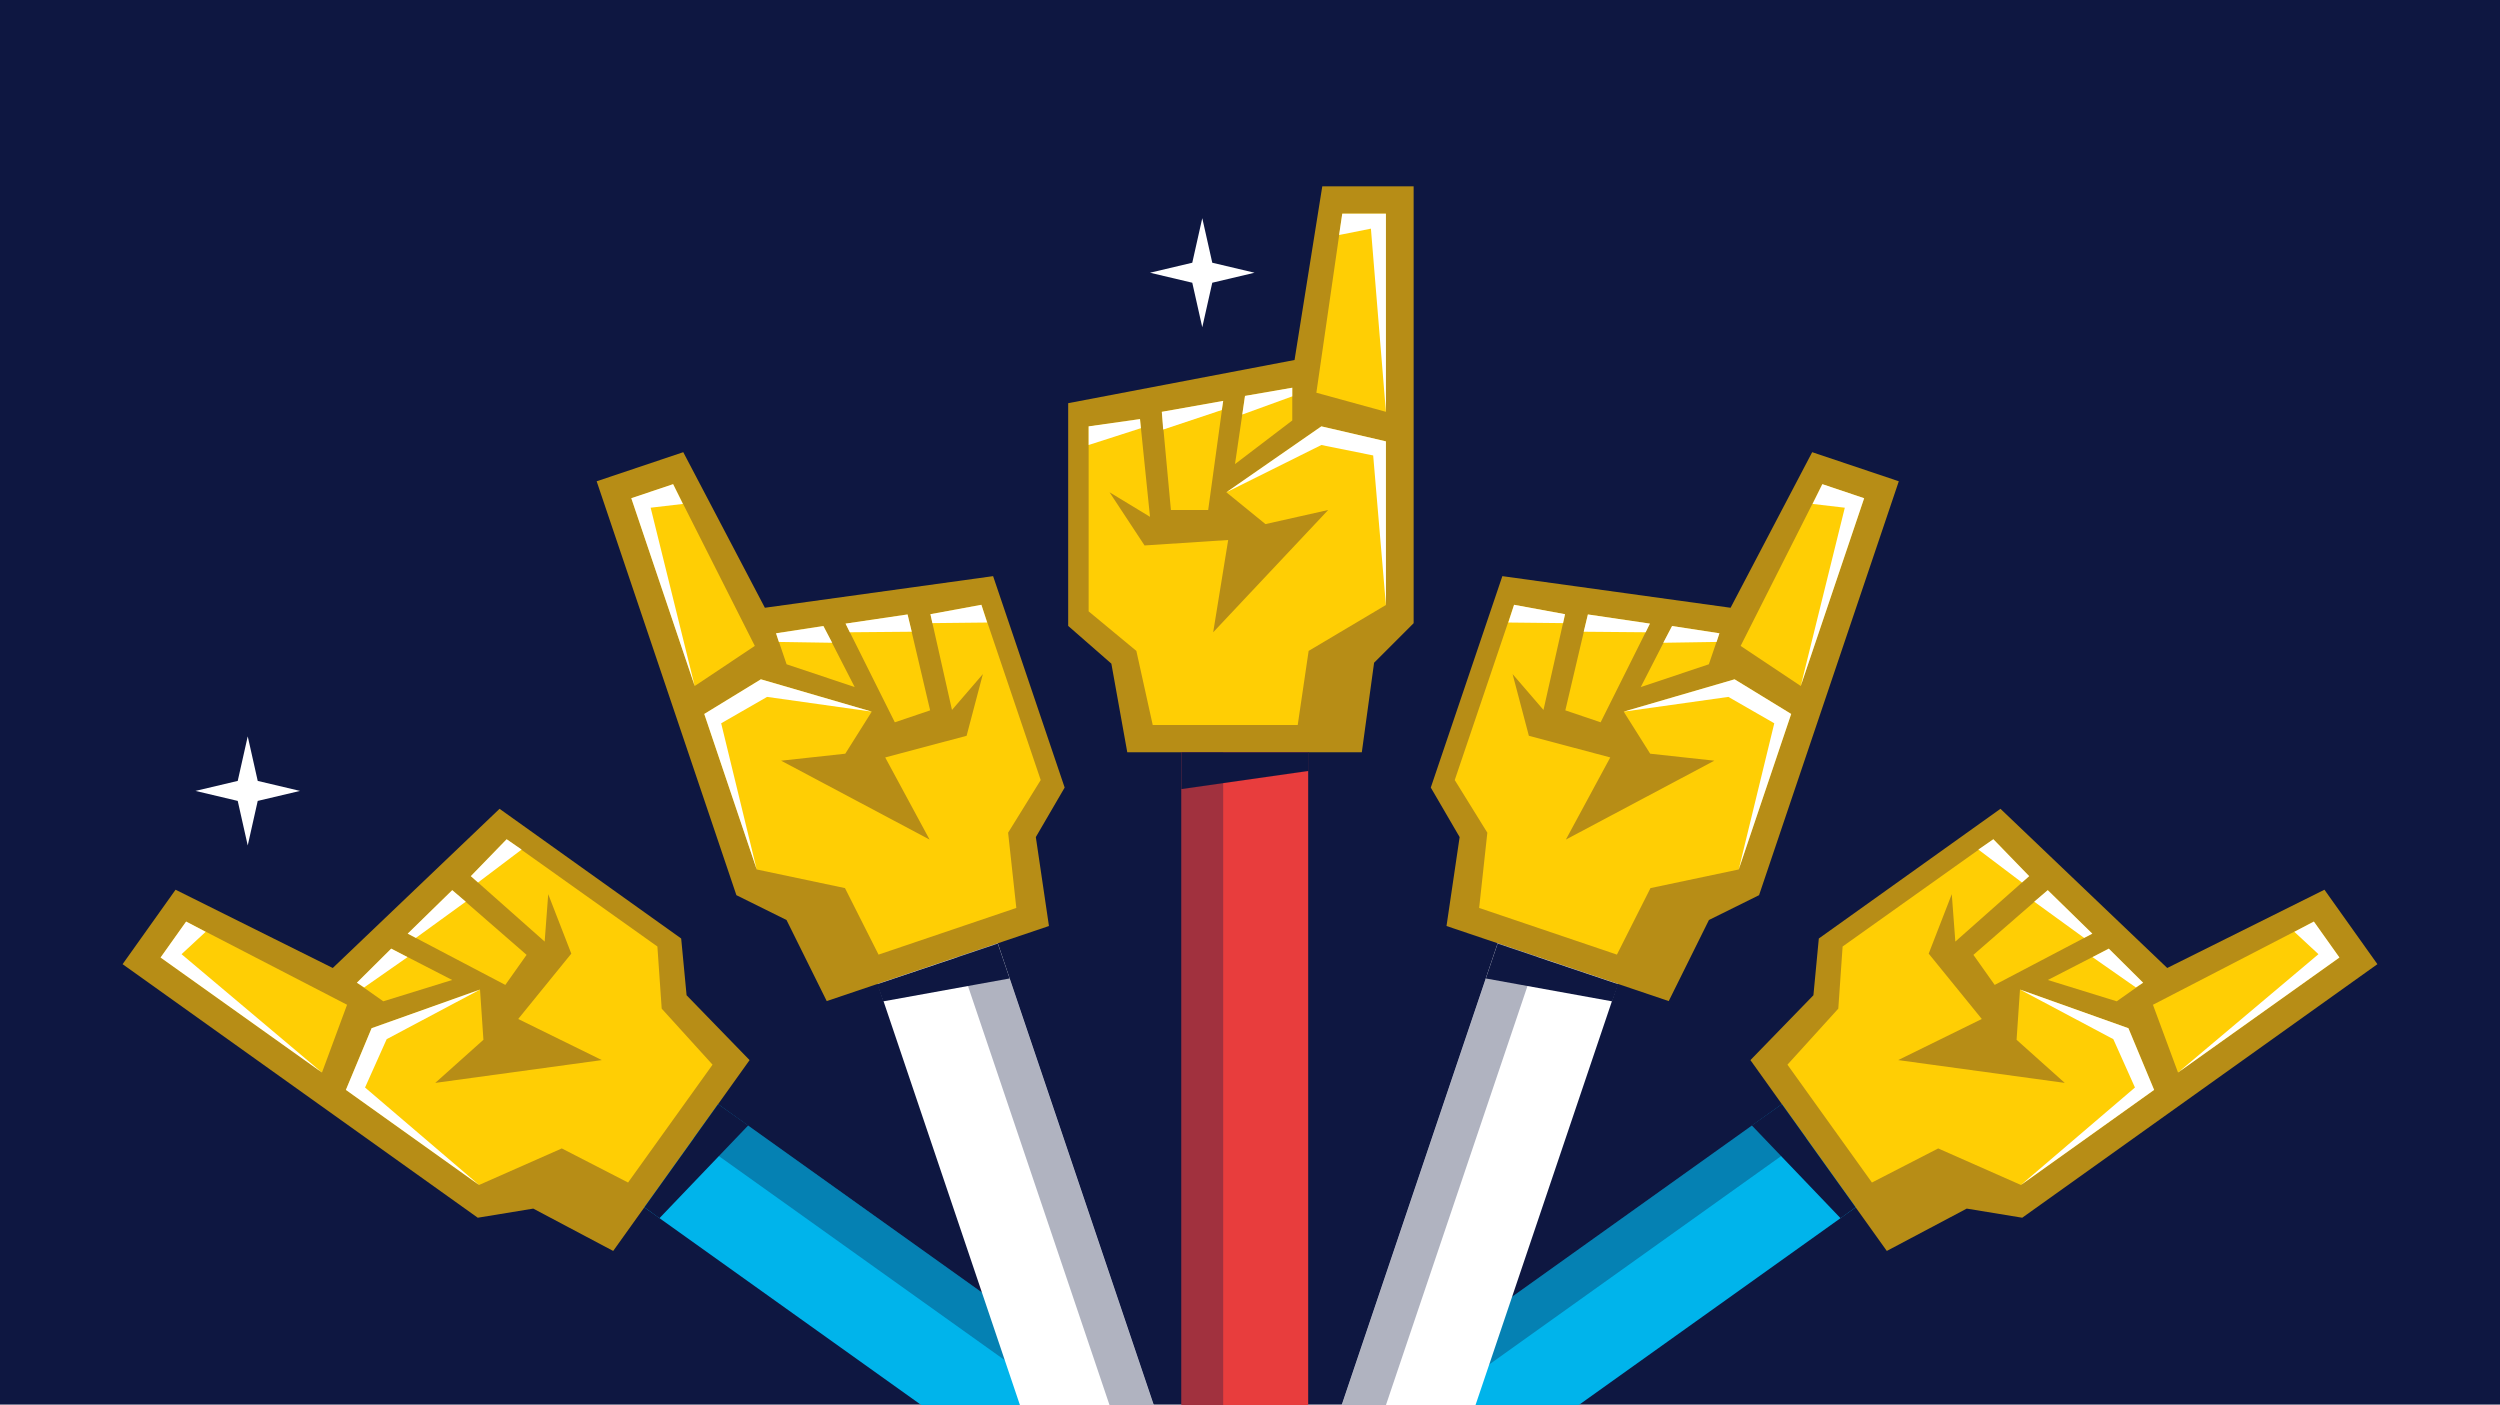
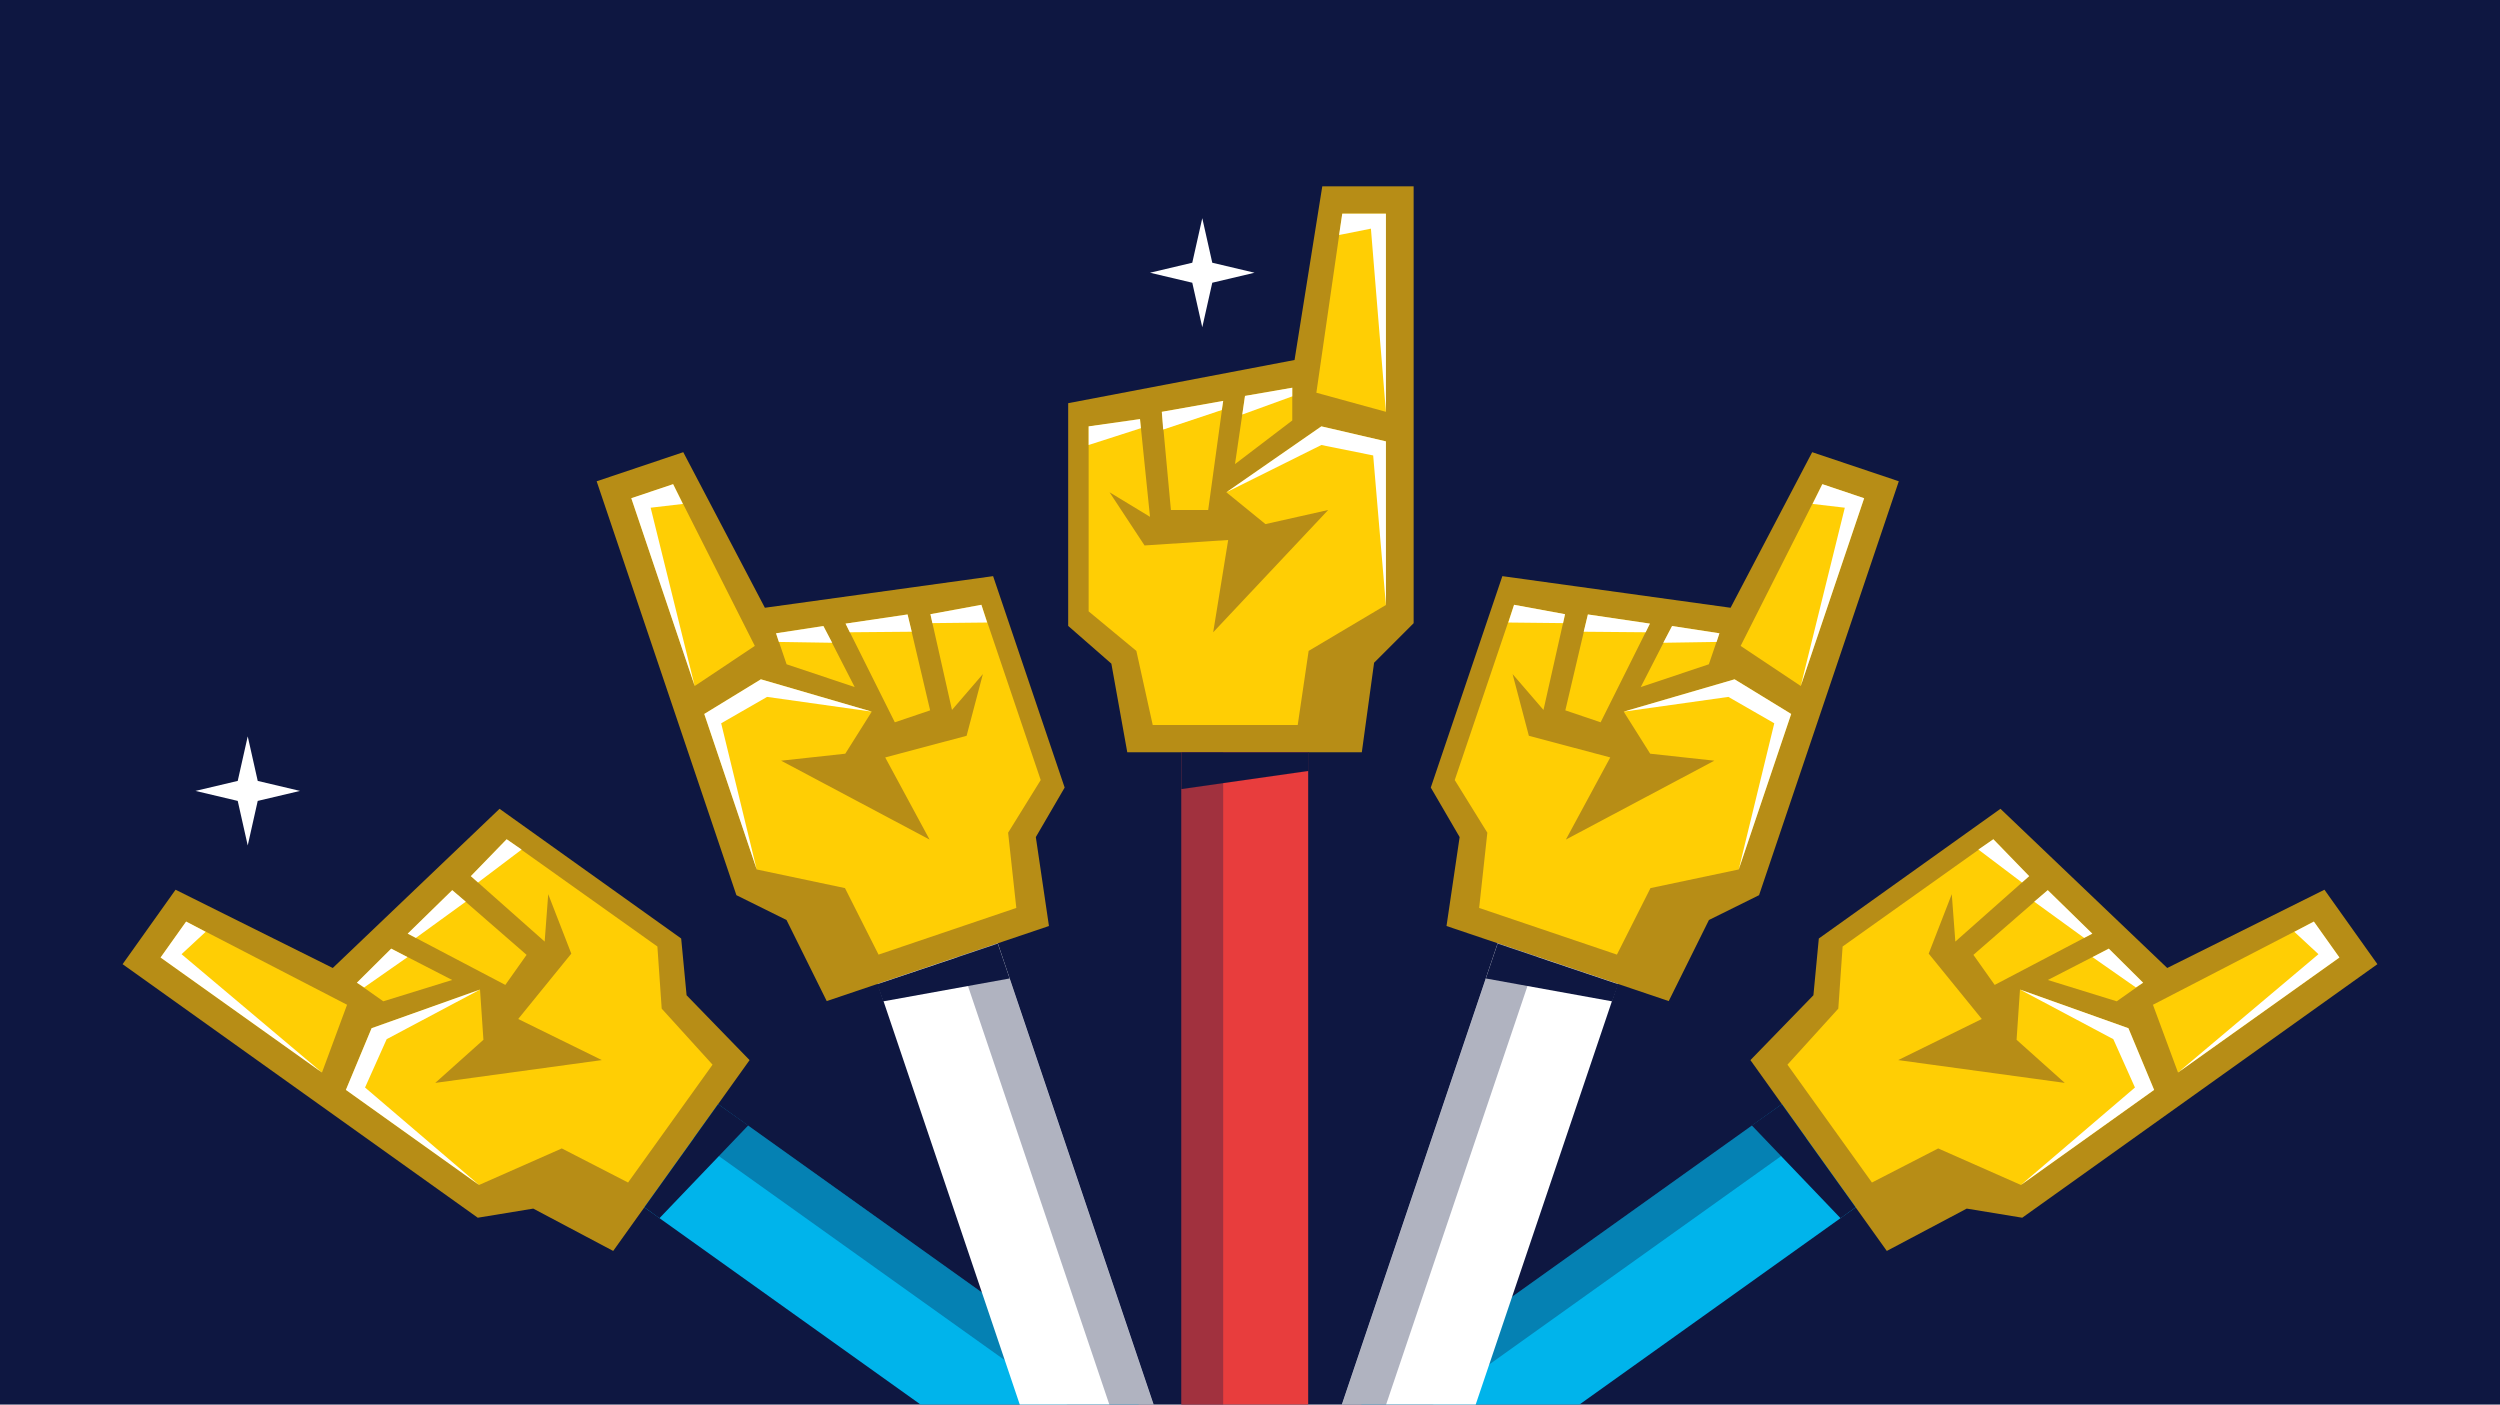
<svg xmlns="http://www.w3.org/2000/svg" xmlns:xlink="http://www.w3.org/1999/xlink" version="1.1" x="0px" y="0px" viewBox="0 0 550 309" enable-background="new 0 0 550 309" xml:space="preserve">
  <defs>
    <rect id="bg" x="0" y="0" height="309" width="550" fill="#0e1741" />
    <g id="finger-blue">
      <g>
        <rect x="-26.9" y="166.6" transform="matrix(8.356788e-03 -1 1 8.356788e-03 -142.6755 217.2624)" fill="#00B4EB" width="130.2" height="27.9" />
        <polygon fill="#B78D16" points="56.7,0 50.3,38.1 0.4,47.2 0,96.3 9.4,104.6 12.8,124.2 64.4,124.6 67.2,104.9 76,96.2 76.8,0.2      " />
        <polygon fill="#FFCE04" points="15,101.9 18.4,118.2 50.3,118.4 52.8,102.2 70,92.2 70.3,56.2 56,52.8 35.1,67.1 43.6,74.2    57.5,71.2 31.9,97.9 35.4,77.7 16.9,78.7 9.3,66.9 18.2,72.4 16.1,50.8 4.9,52.4 4.5,93.1   " />
        <polygon fill="#FFCE04" points="61,6 55,45.4 70.3,49.7 70.7,6.1   " />
        <polygon fill="#FFCE04" points="21,49.3 22.9,70.9 31,71 34.5,47   " />
        <polygon fill="#FFCE04" points="39.3,46 37,60.9 49.7,51.4 49.8,44.3   " />
        <polygon fill="#0E1741" points="24.7,124.3 24.6,132.4 52.6,128.6 52.6,124.5   " />
        <rect x="24.2" y="124.3" transform="matrix(1 8.356896e-03 -8.356896e-03 1 1.5466 -0.234)" opacity="0.33" fill="#0E1741" width="9.2" height="121.3" />
        <polygon fill="#FFFFFF" points="61,6 60.3,10.8 67.4,9.4 70.3,49.7 70.7,6.1   " />
        <polygon fill="#FFFFFF" points="39.3,46 38.7,50 49.7,46.2 49.8,44.3   " />
        <polygon fill="#FFFFFF" points="21,49.3 21.3,53.2 34.2,49 34.5,47   " />
        <polygon fill="#FFFFFF" points="56,52.8 35.1,67.1 56,56.9 67.4,59.3 70,92.2 70.3,56.2   " />
        <polygon fill="#FFFFFF" points="4.9,52.4 4.8,56.4 16.3,52.9 16.1,50.8   " />
      </g>
    </g>
    <g id="finger-white">
      <g>
        <rect x="-27.2" y="166.5" transform="matrix(1.156634e-02 -0.9999 0.9999 1.156634e-02 -142.9999 216.3513)" fill="#FFFFFF" width="130.2" height="27.9" />
        <polygon fill="#B78D16" points="57,0 50.5,38.1 0.6,47 0,96.1 9.4,104.5 12.7,124 64.3,124.6 67.2,104.9 76,96.3 77.1,0.2   " />
        <polygon fill="#FFCE04" points="14.9,101.7 18.3,118 50.3,118.4 52.8,102.2 70,92.3 70.4,56.2 56.2,52.8 35.2,67.1 43.6,74.1    57.5,71.2 31.8,97.8 35.5,77.6 17,78.6 9.4,66.8 18.3,72.2 16.3,50.7 5,52.2 4.5,92.9   " />
        <polygon fill="#FFCE04" points="61.3,6 55.2,45.4 70.5,49.7 71,6.1   " />
        <polygon fill="#FFCE04" points="21.1,49.2 22.9,70.8 31.1,70.9 34.7,46.9   " />
        <polygon fill="#FFCE04" points="39.5,45.9 37.1,60.8 49.8,51.4 49.9,44.2   " />
        <polygon fill="#0E1741" points="24.6,124.2 24.5,132.3 52.5,128.5 52.6,124.5   " />
        <rect x="23.9" y="124.2" transform="matrix(0.9999 1.156646e-02 -1.156646e-02 0.9999 2.1401 -0.3172)" opacity="0.33" fill="#0E1741" width="9.2" height="121.3" />
        <polygon fill="#FFFFFF" points="61.3,6 60.6,10.8 67.6,9.4 70.5,49.7 71,6.1   " />
        <polygon fill="#FFFFFF" points="39.5,45.9 38.8,50 49.9,46.2 49.9,44.2   " />
        <polygon fill="#FFFFFF" points="21.1,49.2 21.4,53.1 34.4,49 34.7,46.9   " />
        <polygon fill="#FFFFFF" points="5,52.2 5,56.3 16.5,52.7 16.3,50.7   " />
        <polygon fill="#FFFFFF" points="56.2,52.8 35.2,67.1 56.1,56.9 67.5,59.3 70,92.3 70.4,56.2   " />
      </g>
    </g>
    <g id="finger-red">
      <g>
        <rect x="24.9" y="115.6" fill="#E83D3D" width="27.9" height="173.1" />
        <polygon fill="#B78D16" points="55.9,0 49.8,38.2 0,47.7 0,96.7 9.5,105 13,124.5 64.6,124.5 67.3,104.8 76,96.1 76,0   " />
        <polygon fill="#FFCE04" points="15,102.2 18.6,118.5 50.5,118.5 52.9,102.2 69.9,92.1 69.9,56.1 55.7,52.8 34.8,67.3 43.4,74.3    57.2,71.2 31.9,98.1 35.2,77.8 16.8,79 9.1,67.3 18,72.7 15.8,51.2 4.5,52.8 4.5,93.5   " />
        <polygon fill="#FFCE04" points="60.3,6 54.6,45.4 69.9,49.6 69.9,6   " />
        <polygon fill="#FFCE04" points="20.6,49.6 22.6,71.2 30.8,71.2 34.1,47.2   " />
        <polygon fill="#FFCE04" points="38.9,46.1 36.7,61.1 49.3,51.5 49.3,44.3   " />
        <polygon fill="#0E1741" points="24.9,124.5 24.9,132.6 52.9,128.6 52.9,124.5   " />
        <polygon fill="#FFFFFF" points="60.3,6 59.6,10.7 66.6,9.3 69.9,49.6 69.9,6   " />
        <polygon fill="#FFFFFF" points="38.9,46.1 38.3,50.2 49.3,46.2 49.3,44.3   " />
        <polygon fill="#FFFFFF" points="20.6,49.6 20.9,53.5 33.8,49.2 34.1,47.2   " />
        <polygon fill="#FFFFFF" points="4.5,52.8 4.5,56.9 16,53.2 15.8,51.2   " />
        <polygon fill="#FFFFFF" points="55.7,52.8 34.8,67.3 55.7,56.9 67.1,59.2 69.9,92.1 69.9,56.1   " />
        <rect x="24.9" y="124.5" opacity="0.33" fill="#0E1741" width="9.2" height="164.1" />
      </g>
    </g>
    <polygon id="star" fill="#FFFFFF" points="13.7,14.2 23,12 13.7,9.8 11.5,0 9.3,9.8 0,12 9.3,14.2 11.5,24 " />
+     <clipPath id="canvas">
+       <polygon points="550,309 0,309 0,0 550,0 " />
+     </clipPath>
  </defs>
-   <use xlink:href="#bg" />
-   <g transform="translate(43,162)">
-     <use xlink:href="#star" id="star1a">
-       <animateTransform attributeName="transform" type="rotate" dur=".6s" values="0 11.5 12;360 11.5 12" repeatCount="0" begin="0s;fadestar3b.end-.25" />
-       <animate id="fadestar1a" attributeName="opacity" values="0;1;0" dur=".6s" repeatCount="0" begin="0s;fadestar3b.end-.25" fill="freeze" />
-     </use>
-   </g>
-   <g transform="translate(74,91)">
-     <use xlink:href="#star" id="star3a" visibility="hidden">
-       <set attributeName="visibility" from="hidden" to="visible" begin="fadestar2b.end" />
-       <animateTransform attributeName="transform" type="rotate" dur=".6s" values="0 11.5 12;360 11.5 12" repeatCount="0" begin="fadestar2b.end-.25" />
-       <animate id="fadestar2a" attributeName="opacity" values="0;1;0" dur=".6s" repeatCount="0" begin="fadestar2b.end-.25" fill="freeze" />
-     </use>
-   </g>
-   <g transform="translate(175,96)">
-     <use xlink:href="#star" id="star2a" visibility="hidden">
-       <set attributeName="visibility" from="hidden" to="visible" begin="fadestar1b.end" />
-       <animateTransform attributeName="transform" type="rotate" dur=".6s" values="0 11.5 12;360 11.5 12" repeatCount="0" begin="0s;fadestar1b.end-.25" />
-       <animate id="fadestar2a" attributeName="opacity" values="0;1;0" dur=".6s" repeatCount="0" begin="fadestar1b.end-.25" fill="freeze" />
-     </use>
-   </g>
-   <g transform="translate(253,48)">
-     <use xlink:href="#star" id="star1b">
-       <animateTransform attributeName="transform" type="rotate" dur=".6s" values="0 11.5 12;360 11.5 12" repeatCount="0" begin="0s;fadestar3b.end-.25" />
-       <animate id="fadestar1b" attributeName="opacity" values="0;1;0" dur=".6s" repeatCount="0" begin="0s;fadestar3b.end-.25" fill="freeze" />
-     </use>
-   </g>
-   <g transform="translate(351,96)">
-     <use xlink:href="#star" id="star3b" visibility="hidden">
-       <set attributeName="visibility" from="hidden" to="visible" begin="fadestar2b.end" />
-       <animateTransform attributeName="transform" type="rotate" dur=".6s" values="0 11.5 12;360 11.5 12" repeatCount="0" begin="fadestar2b.end-.25" />
-       <animate id="fadestar3b" attributeName="opacity" values="0;1;0" dur=".6s" repeatCount="0" begin="fadestar2b.end-.25" fill="freeze" />
-     </use>
-   </g>
-   <g transform="translate(478,148)">
-     <use xlink:href="#star" id="star2b" visibility="hidden">
-       <set attributeName="visibility" from="hidden" to="visible" begin="fadestar1b.end" />
-       <animateTransform attributeName="transform" type="rotate" dur=".6s" values="0 11.5 12;360 11.5 12" repeatCount="0" begin="0s;fadestar1b.end-.25" />
-       <animate id="fadestar2b" attributeName="opacity" values="0;1;0" dur=".6s" repeatCount="0" begin="fadestar1b.end-.25" fill="freeze" />
-     </use>
-   </g>
-   <g transform="translate(285,78) scale(-1,1) rotate(54, 36, 245)">
-     <use xlink:href="#finger-blue" id="left-blue">
-       <animateTransform id="drop-2" attributeName="transform" type="translate" dur="1" fill="freeze" values="0,-4;0,4;0,-4" repeatCount="indefinite" additive="sum" />
-     </use>
-   </g>
-   <g transform="translate(265,78) rotate(54, 36, 245)">
-     <use xlink:href="#finger-blue" id="right-blue">
-       <animateTransform id="drop-2" attributeName="transform" type="translate" dur="1" fill="freeze" values="0,-4;0,4;0,-4" repeatCount="indefinite" additive="sum" />
-     </use>
-   </g>
-   <g transform="translate(282,81) scale(-1,1) rotate(18, 36, 245)">
-     <use xlink:href="#finger-white" id="left-white">
-       <animateTransform id="drop-2" attributeName="transform" type="translate" dur="1" fill="freeze" values="0,-6;0,6;0,-6" repeatCount="indefinite" additive="sum" />
-     </use>
-   </g>
-   <g transform="translate(267,81) rotate(18, 36, 245)">
-     <use xlink:href="#finger-white" id="right-white">
-       <animateTransform id="drop-2" attributeName="transform" type="translate" dur="1" fill="freeze" values="0,-6;0,6;0,-6" repeatCount="indefinite" additive="sum" />
-     </use>
-   </g>
-   <g transform="translate(235,41)">
-     <use xlink:href="#finger-red">
-       <animateTransform id="drop-2" attributeName="transform" type="translate" dur="1" fill="freeze" values="0,-8;0,8;0,-8" repeatCount="indefinite" additive="sum" />
-     </use>
+   <g id="16-mostpoints-straight" clip-path="url(#canvas)">
+     <use xlink:href="#bg" />
+     <g transform="translate(43,162)">
+       <use xlink:href="#star" id="star1a">
+         <animateTransform attributeName="transform" type="rotate" dur=".6s" values="0 11.5 12;360 11.5 12" repeatCount="0" begin="0s;fadestar3b.end-.25" />
+         <animate id="fadestar1a" attributeName="opacity" values="0;1;0" dur=".6s" repeatCount="0" begin="0s;fadestar3b.end-.25" fill="freeze" />
+       </use>
+     </g>
+     <g transform="translate(74,91)">
+       <use xlink:href="#star" id="star3a" visibility="hidden">
+         <set attributeName="visibility" from="hidden" to="visible" begin="fadestar2b.end" />
+         <animateTransform attributeName="transform" type="rotate" dur=".6s" values="0 11.5 12;360 11.5 12" repeatCount="0" begin="fadestar2b.end-.25" />
+         <animate id="fadestar2a" attributeName="opacity" values="0;1;0" dur=".6s" repeatCount="0" begin="fadestar2b.end-.25" fill="freeze" />
+       </use>
+     </g>
+     <g transform="translate(175,96)">
+       <use xlink:href="#star" id="star2a" visibility="hidden">
+         <set attributeName="visibility" from="hidden" to="visible" begin="fadestar1b.end" />
+         <animateTransform attributeName="transform" type="rotate" dur=".6s" values="0 11.5 12;360 11.5 12" repeatCount="0" begin="0s;fadestar1b.end-.25" />
+         <animate id="fadestar2a" attributeName="opacity" values="0;1;0" dur=".6s" repeatCount="0" begin="fadestar1b.end-.25" fill="freeze" />
+       </use>
+     </g>
+     <g transform="translate(253,48)">
+       <use xlink:href="#star" id="star1b">
+         <animateTransform attributeName="transform" type="rotate" dur=".6s" values="0 11.5 12;360 11.5 12" repeatCount="0" begin="0s;fadestar3b.end-.25" />
+         <animate id="fadestar1b" attributeName="opacity" values="0;1;0" dur=".6s" repeatCount="0" begin="0s;fadestar3b.end-.25" fill="freeze" />
+       </use>
+     </g>
+     <g transform="translate(351,96)">
+       <use xlink:href="#star" id="star3b" visibility="hidden">
+         <set attributeName="visibility" from="hidden" to="visible" begin="fadestar2b.end" />
+         <animateTransform attributeName="transform" type="rotate" dur=".6s" values="0 11.5 12;360 11.5 12" repeatCount="0" begin="fadestar2b.end-.25" />
+         <animate id="fadestar3b" attributeName="opacity" values="0;1;0" dur=".6s" repeatCount="0" begin="fadestar2b.end-.25" fill="freeze" />
+       </use>
+     </g>
+     <g transform="translate(478,148)">
+       <use xlink:href="#star" id="star2b" visibility="hidden">
+         <set attributeName="visibility" from="hidden" to="visible" begin="fadestar1b.end" />
+         <animateTransform attributeName="transform" type="rotate" dur=".6s" values="0 11.5 12;360 11.5 12" repeatCount="0" begin="0s;fadestar1b.end-.25" />
+         <animate id="fadestar2b" attributeName="opacity" values="0;1;0" dur=".6s" repeatCount="0" begin="fadestar1b.end-.25" fill="freeze" />
+       </use>
+     </g>
+     <g transform="translate(285,78) scale(-1,1) rotate(54, 36, 245)">
+       <use xlink:href="#finger-blue" id="left-blue">
+         <animateTransform id="drop-2" attributeName="transform" type="translate" dur="1" fill="freeze" values="0,-4;0,4;0,-4" repeatCount="indefinite" additive="sum" />
+       </use>
+     </g>
+     <g transform="translate(265,78) rotate(54, 36, 245)">
+       <use xlink:href="#finger-blue" id="right-blue">
+         <animateTransform id="drop-2" attributeName="transform" type="translate" dur="1" fill="freeze" values="0,-4;0,4;0,-4" repeatCount="indefinite" additive="sum" />
+       </use>
+     </g>
+     <g transform="translate(282,81) scale(-1,1) rotate(18, 36, 245)">
+       <use xlink:href="#finger-white" id="left-white">
+         <animateTransform id="drop-2" attributeName="transform" type="translate" dur="1" fill="freeze" values="0,-6;0,6;0,-6" repeatCount="indefinite" additive="sum" />
+       </use>
+     </g>
+     <g transform="translate(267,81) rotate(18, 36, 245)">
+       <use xlink:href="#finger-white" id="right-white">
+         <animateTransform id="drop-2" attributeName="transform" type="translate" dur="1" fill="freeze" values="0,-6;0,6;0,-6" repeatCount="indefinite" additive="sum" />
+       </use>
+     </g>
+     <g transform="translate(235,41)">
+       <use xlink:href="#finger-red">
+         <animateTransform id="drop-2" attributeName="transform" type="translate" dur="1" fill="freeze" values="0,-8;0,8;0,-8" repeatCount="indefinite" additive="sum" />
+       </use>
+     </g>
  </g>
</svg>
